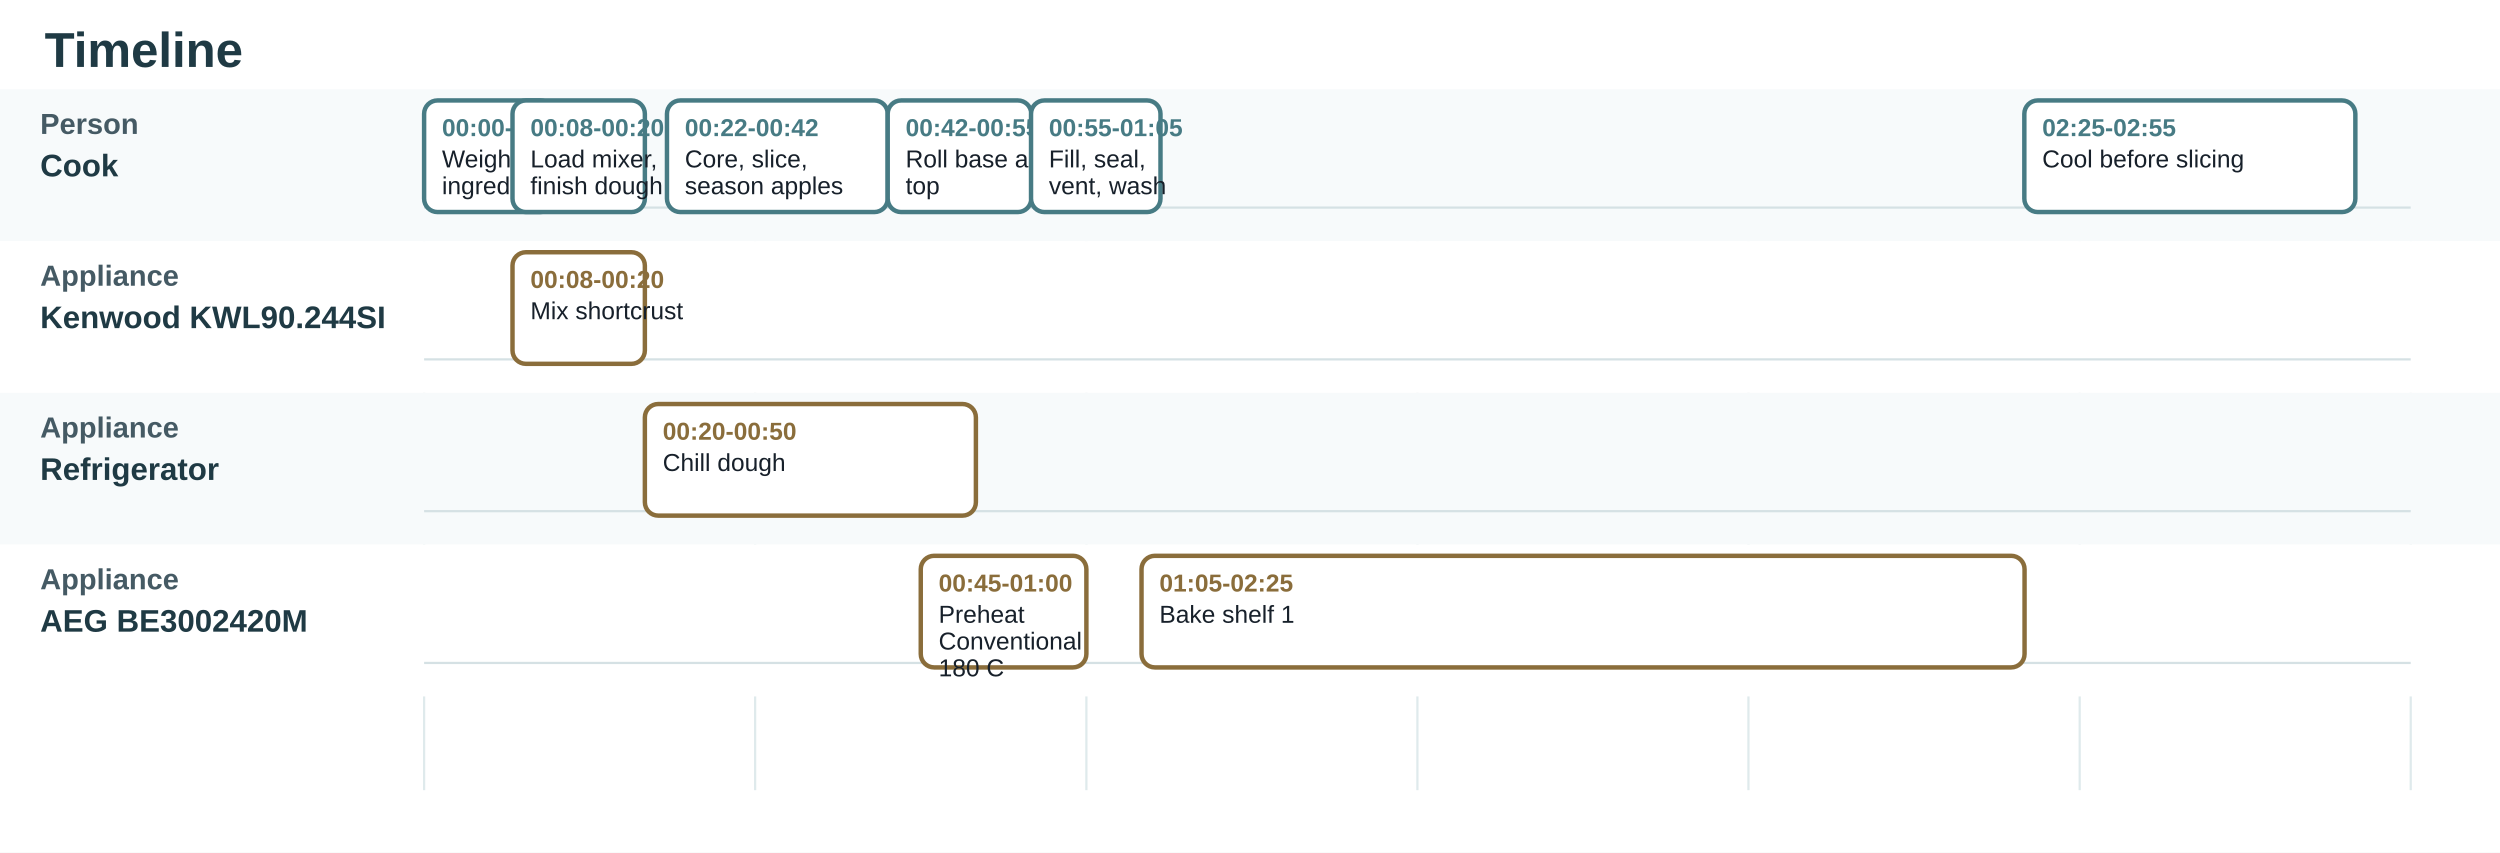
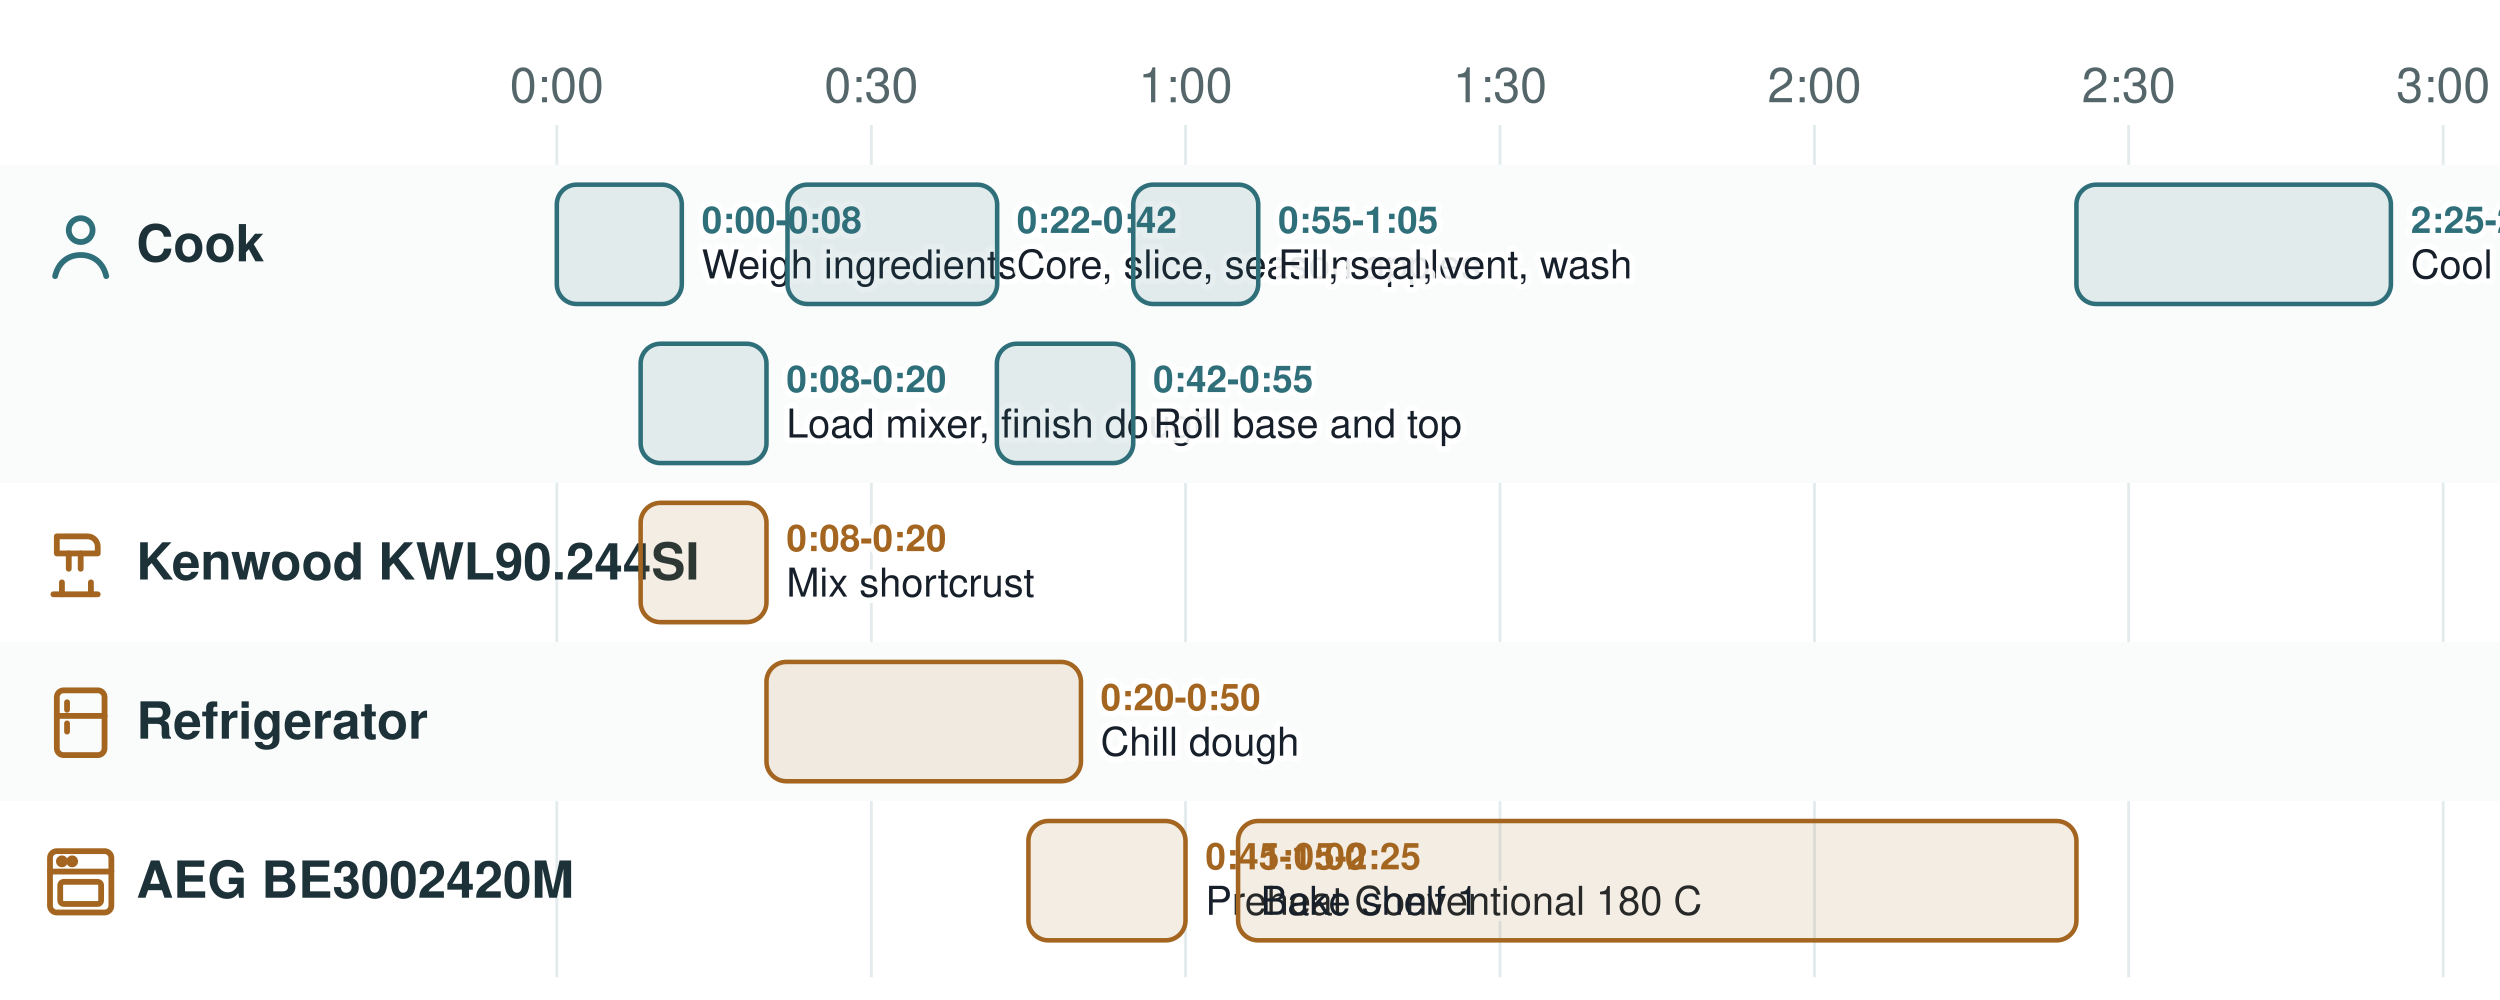
- <svg xmlns="http://www.w3.org/2000/svg" width="1120" height="382" viewBox="0 0 1120 382" role="img" aria-label="Recipe timeline">
-   <rect width="100%" height="100%" fill="#ffffff" />
-   <text x="20" y="30" font-family="Arial, sans-serif" font-size="22" font-weight="700" fill="#1f3a44">Timeline</text>
-   <line x1="190.0" y1="42" x2="190.0" y2="354" stroke="#dfeaec" stroke-width="1" />
-   <text x="190.0" y="55" font-family="Arial, sans-serif" font-size="13" text-anchor="middle" fill="#455a64">00:00</text>
-   <line x1="338.3" y1="42" x2="338.3" y2="354" stroke="#dfeaec" stroke-width="1" />
-   <text x="338.3" y="55" font-family="Arial, sans-serif" font-size="13" text-anchor="middle" fill="#455a64">00:30</text>
-   <line x1="486.7" y1="42" x2="486.7" y2="354" stroke="#dfeaec" stroke-width="1" />
-   <text x="486.7" y="55" font-family="Arial, sans-serif" font-size="13" text-anchor="middle" fill="#455a64">01:00</text>
-   <line x1="635.0" y1="42" x2="635.0" y2="354" stroke="#dfeaec" stroke-width="1" />
-   <text x="635.0" y="55" font-family="Arial, sans-serif" font-size="13" text-anchor="middle" fill="#455a64">01:30</text>
-   <line x1="783.3" y1="42" x2="783.3" y2="354" stroke="#dfeaec" stroke-width="1" />
-   <text x="783.3" y="55" font-family="Arial, sans-serif" font-size="13" text-anchor="middle" fill="#455a64">02:00</text>
-   <line x1="931.7" y1="42" x2="931.7" y2="354" stroke="#dfeaec" stroke-width="1" />
-   <text x="931.7" y="55" font-family="Arial, sans-serif" font-size="13" text-anchor="middle" fill="#455a64">02:30</text>
-   <line x1="1080.0" y1="42" x2="1080.0" y2="354" stroke="#dfeaec" stroke-width="1" />
-   <text x="1080.0" y="55" font-family="Arial, sans-serif" font-size="13" text-anchor="middle" fill="#455a64">03:00</text>
-   <rect x="0" y="40" width="1120" height="68" fill="#f7fafb" />
-   <text x="18" y="60" font-family="Arial, sans-serif" font-size="13" font-weight="700" fill="#455a64">Person</text>
-   <text x="18" y="79" font-family="Arial, sans-serif" font-size="14" font-weight="700" fill="#1f3a44">Cook</text>
-   <line x1="190" y1="93" x2="1080" y2="93" stroke="#d5e1e4" stroke-width="1" />
-   <rect x="0" y="108" width="1120" height="68" fill="#ffffff" />
-   <text x="18" y="128" font-family="Arial, sans-serif" font-size="13" font-weight="700" fill="#455a64">Appliance</text>
-   <text x="18" y="147" font-family="Arial, sans-serif" font-size="14" font-weight="700" fill="#1f3a44">Kenwood KWL90.244SI</text>
-   <line x1="190" y1="161" x2="1080" y2="161" stroke="#d5e1e4" stroke-width="1" />
-   <rect x="0" y="176" width="1120" height="68" fill="#f7fafb" />
-   <text x="18" y="196" font-family="Arial, sans-serif" font-size="13" font-weight="700" fill="#455a64">Appliance</text>
-   <text x="18" y="215" font-family="Arial, sans-serif" font-size="14" font-weight="700" fill="#1f3a44">Refrigerator</text>
-   <line x1="190" y1="229" x2="1080" y2="229" stroke="#d5e1e4" stroke-width="1" />
-   <rect x="0" y="244" width="1120" height="68" fill="#ffffff" />
-   <text x="18" y="264" font-family="Arial, sans-serif" font-size="13" font-weight="700" fill="#455a64">Appliance</text>
-   <text x="18" y="283" font-family="Arial, sans-serif" font-size="14" font-weight="700" fill="#1f3a44">AEG BE3002420M</text>
-   <line x1="190" y1="297" x2="1080" y2="297" stroke="#d5e1e4" stroke-width="1" />
-   <rect x="190.0" y="45" width="58.0" height="50" rx="6" fill="#ffffff" stroke="#477b84" stroke-width="2" />
-   <text x="198.0" y="61" font-family="Arial, sans-serif" font-size="11" font-weight="700" fill="#477b84">00:00-00:08</text>
-   <text x="198.0" y="75" font-family="Arial, sans-serif" font-size="11" fill="#17202a">Weigh</text>
-   <text x="198.0" y="87" font-family="Arial, sans-serif" font-size="11" fill="#17202a">ingredients</text>
-   <rect x="229.6" y="113" width="59.3" height="50" rx="6" fill="#ffffff" stroke="#8a6d3b" stroke-width="2" />
-   <text x="237.6" y="129" font-family="Arial, sans-serif" font-size="11" font-weight="700" fill="#8a6d3b">00:08-00:20</text>
-   <text x="237.6" y="143" font-family="Arial, sans-serif" font-size="11" fill="#17202a">Mix shortcrust</text>
-   <rect x="229.6" y="45" width="59.3" height="50" rx="6" fill="#ffffff" stroke="#477b84" stroke-width="2" />
-   <text x="237.6" y="61" font-family="Arial, sans-serif" font-size="11" font-weight="700" fill="#477b84">00:08-00:20</text>
-   <text x="237.6" y="75" font-family="Arial, sans-serif" font-size="11" fill="#17202a">Load mixer,</text>
-   <text x="237.6" y="87" font-family="Arial, sans-serif" font-size="11" fill="#17202a">finish dough</text>
-   <rect x="288.9" y="181" width="148.3" height="50" rx="6" fill="#ffffff" stroke="#8a6d3b" stroke-width="2" />
-   <text x="296.9" y="197" font-family="Arial, sans-serif" font-size="11" font-weight="700" fill="#8a6d3b">00:20-00:50</text>
-   <text x="296.9" y="211" font-family="Arial, sans-serif" font-size="11" fill="#17202a">Chill dough</text>
-   <rect x="298.8" y="45" width="98.9" height="50" rx="6" fill="#ffffff" stroke="#477b84" stroke-width="2" />
-   <text x="306.8" y="61" font-family="Arial, sans-serif" font-size="11" font-weight="700" fill="#477b84">00:22-00:42</text>
-   <text x="306.8" y="75" font-family="Arial, sans-serif" font-size="11" fill="#17202a">Core, slice,</text>
-   <text x="306.8" y="87" font-family="Arial, sans-serif" font-size="11" fill="#17202a">season apples</text>
-   <rect x="397.7" y="45" width="64.3" height="50" rx="6" fill="#ffffff" stroke="#477b84" stroke-width="2" />
-   <text x="405.7" y="61" font-family="Arial, sans-serif" font-size="11" font-weight="700" fill="#477b84">00:42-00:55</text>
-   <text x="405.7" y="75" font-family="Arial, sans-serif" font-size="11" fill="#17202a">Roll base and</text>
-   <text x="405.7" y="87" font-family="Arial, sans-serif" font-size="11" fill="#17202a">top</text>
-   <rect x="412.5" y="249" width="74.2" height="50" rx="6" fill="#ffffff" stroke="#8a6d3b" stroke-width="2" />
-   <text x="420.5" y="265" font-family="Arial, sans-serif" font-size="11" font-weight="700" fill="#8a6d3b">00:45-01:00</text>
-   <text x="420.5" y="279" font-family="Arial, sans-serif" font-size="11" fill="#17202a">Preheat</text>
-   <text x="420.5" y="291" font-family="Arial, sans-serif" font-size="11" fill="#17202a">Conventional</text>
-   <text x="420.5" y="303" font-family="Arial, sans-serif" font-size="11" fill="#17202a">180 C</text>
-   <rect x="461.9" y="45" width="58.0" height="50" rx="6" fill="#ffffff" stroke="#477b84" stroke-width="2" />
-   <text x="469.9" y="61" font-family="Arial, sans-serif" font-size="11" font-weight="700" fill="#477b84">00:55-01:05</text>
-   <text x="469.9" y="75" font-family="Arial, sans-serif" font-size="11" fill="#17202a">Fill, seal,</text>
-   <text x="469.9" y="87" font-family="Arial, sans-serif" font-size="11" fill="#17202a">vent, wash</text>
-   <rect x="511.4" y="249" width="395.6" height="50" rx="6" fill="#ffffff" stroke="#8a6d3b" stroke-width="2" />
-   <text x="519.4" y="265" font-family="Arial, sans-serif" font-size="11" font-weight="700" fill="#8a6d3b">01:05-02:25</text>
-   <text x="519.4" y="279" font-family="Arial, sans-serif" font-size="11" fill="#17202a">Bake shelf 1</text>
-   <rect x="906.9" y="45" width="148.3" height="50" rx="6" fill="#ffffff" stroke="#477b84" stroke-width="2" />
-   <text x="914.9" y="61" font-family="Arial, sans-serif" font-size="11" font-weight="700" fill="#477b84">02:25-02:55</text>
-   <text x="914.9" y="75" font-family="Arial, sans-serif" font-size="11" fill="#17202a">Cool before slicing</text>
+ <svg xmlns="http://www.w3.org/2000/svg" viewBox="0 0 880 352" width="880" height="352" font-family="Helvetica, Arial, sans-serif">
+   <rect width="880" height="352" fill="#ffffff" />
+   <line x1="196.0" y1="44" x2="196.0" y2="344" stroke="#e3ebed" stroke-width="1" />
+   <text x="196.0" y="36" font-size="17" text-anchor="middle" fill="#54666a">0:00</text>
+   <line x1="306.7" y1="44" x2="306.7" y2="344" stroke="#e3ebed" stroke-width="1" />
+   <text x="306.7" y="36" font-size="17" text-anchor="middle" fill="#54666a">0:30</text>
+   <line x1="417.3" y1="44" x2="417.3" y2="344" stroke="#e3ebed" stroke-width="1" />
+   <text x="417.3" y="36" font-size="17" text-anchor="middle" fill="#54666a">1:00</text>
+   <line x1="528.0" y1="44" x2="528.0" y2="344" stroke="#e3ebed" stroke-width="1" />
+   <text x="528.0" y="36" font-size="17" text-anchor="middle" fill="#54666a">1:30</text>
+   <line x1="638.7" y1="44" x2="638.7" y2="344" stroke="#e3ebed" stroke-width="1" />
+   <text x="638.7" y="36" font-size="17" text-anchor="middle" fill="#54666a">2:00</text>
+   <line x1="749.3" y1="44" x2="749.3" y2="344" stroke="#e3ebed" stroke-width="1" />
+   <text x="749.3" y="36" font-size="17" text-anchor="middle" fill="#54666a">2:30</text>
+   <line x1="860.0" y1="44" x2="860.0" y2="344" stroke="#e3ebed" stroke-width="1" />
+   <text x="860.0" y="36" font-size="17" text-anchor="middle" fill="#54666a">3:00</text>
+   <rect x="0" y="58.0" width="880" height="112" fill="#fafcfc" />
+   <g transform="translate(14 72.0) scale(1.2)" fill="none" stroke="#2f6f7a" stroke-width="1.7" stroke-linecap="round" stroke-linejoin="round">
+     <circle cx="12" cy="7.5" r="3.5" />
+     <path d="M4.5 21c1-4.2 4-6.2 7.5-6.2S18.5 16.8 19.5 21" />
+   </g>
+   <text x="48" y="92.0" font-size="18" font-weight="700" fill="#1d3238">Cook</text>
+   <rect x="196.0" y="65.0" width="44.0" height="42" rx="7" fill="#2f6f7a" fill-opacity="0.12" stroke="#2f6f7a" stroke-width="1.6" />
+   <text x="247.0" y="82.0" font-size="13" font-weight="700" fill="#ffffff" stroke="#ffffff" stroke-width="4" stroke-linejoin="round" opacity="0.9">0:00-0:08</text>
+   <text x="247.0" y="82.0" font-size="13" font-weight="700" fill="#2f6f7a">0:00-0:08</text>
+   <text x="247.0" y="98.0" font-size="14" fill="#ffffff" stroke="#ffffff" stroke-width="4" stroke-linejoin="round" opacity="0.9">Weigh ingredients</text>
+   <text x="247.0" y="98.0" font-size="14" fill="#17202a">Weigh ingredients</text>
+   <rect x="277.2" y="65.0" width="73.8" height="42" rx="7" fill="#2f6f7a" fill-opacity="0.12" stroke="#2f6f7a" stroke-width="1.6" />
+   <text x="357.9" y="82.0" font-size="13" font-weight="700" fill="#ffffff" stroke="#ffffff" stroke-width="4" stroke-linejoin="round" opacity="0.9">0:22-0:42</text>
+   <text x="357.9" y="82.0" font-size="13" font-weight="700" fill="#2f6f7a">0:22-0:42</text>
+   <text x="357.9" y="98.0" font-size="14" fill="#ffffff" stroke="#ffffff" stroke-width="4" stroke-linejoin="round" opacity="0.9">Core, slice, season apples</text>
+   <text x="357.9" y="98.0" font-size="14" fill="#17202a">Core, slice, season apples</text>
+   <rect x="398.9" y="65.0" width="44.0" height="42" rx="7" fill="#2f6f7a" fill-opacity="0.12" stroke="#2f6f7a" stroke-width="1.6" />
+   <text x="449.9" y="82.0" font-size="13" font-weight="700" fill="#ffffff" stroke="#ffffff" stroke-width="4" stroke-linejoin="round" opacity="0.9">0:55-1:05</text>
+   <text x="449.9" y="82.0" font-size="13" font-weight="700" fill="#2f6f7a">0:55-1:05</text>
+   <text x="449.9" y="98.0" font-size="14" fill="#ffffff" stroke="#ffffff" stroke-width="4" stroke-linejoin="round" opacity="0.9">Fill, seal, vent, wash</text>
+   <text x="449.9" y="98.0" font-size="14" fill="#17202a">Fill, seal, vent, wash</text>
+   <rect x="730.9" y="65.0" width="110.7" height="42" rx="7" fill="#2f6f7a" fill-opacity="0.12" stroke="#2f6f7a" stroke-width="1.6" />
+   <text x="848.6" y="82.0" font-size="13" font-weight="700" fill="#ffffff" stroke="#ffffff" stroke-width="4" stroke-linejoin="round" opacity="0.9">2:25-2:55</text>
+   <text x="848.6" y="82.0" font-size="13" font-weight="700" fill="#2f6f7a">2:25-2:55</text>
+   <text x="848.6" y="98.0" font-size="14" fill="#ffffff" stroke="#ffffff" stroke-width="4" stroke-linejoin="round" opacity="0.9">Cool before…</text>
+   <text x="848.6" y="98.0" font-size="14" fill="#17202a">Cool before…</text>
+   <rect x="225.5" y="121.0" width="44.3" height="42" rx="7" fill="#2f6f7a" fill-opacity="0.12" stroke="#2f6f7a" stroke-width="1.6" />
+   <text x="276.8" y="138.0" font-size="13" font-weight="700" fill="#ffffff" stroke="#ffffff" stroke-width="4" stroke-linejoin="round" opacity="0.9">0:08-0:20</text>
+   <text x="276.8" y="138.0" font-size="13" font-weight="700" fill="#2f6f7a">0:08-0:20</text>
+   <text x="276.8" y="154.0" font-size="14" fill="#ffffff" stroke="#ffffff" stroke-width="4" stroke-linejoin="round" opacity="0.9">Load mixer, finish dough</text>
+   <text x="276.8" y="154.0" font-size="14" fill="#17202a">Load mixer, finish dough</text>
+   <rect x="350.9" y="121.0" width="48.0" height="42" rx="7" fill="#2f6f7a" fill-opacity="0.12" stroke="#2f6f7a" stroke-width="1.6" />
+   <text x="405.9" y="138.0" font-size="13" font-weight="700" fill="#ffffff" stroke="#ffffff" stroke-width="4" stroke-linejoin="round" opacity="0.9">0:42-0:55</text>
+   <text x="405.9" y="138.0" font-size="13" font-weight="700" fill="#2f6f7a">0:42-0:55</text>
+   <text x="405.9" y="154.0" font-size="14" fill="#ffffff" stroke="#ffffff" stroke-width="4" stroke-linejoin="round" opacity="0.9">Roll base and top</text>
+   <text x="405.9" y="154.0" font-size="14" fill="#17202a">Roll base and top</text>
+   <g transform="translate(14 184.0) scale(1.2)" fill="none" stroke="#a3651f" stroke-width="1.7" stroke-linecap="round" stroke-linejoin="round">
+     <path d="M4 21h13" />
+     <path d="M6.5 21v-3.5" />
+     <path d="M15 21v-3.5" />
+     <path d="M5 4h9a3 3 0 0 1 3 3v2H5z" />
+     <path d="M8.5 9v4.5" />
+     <path d="M12 9v4.5" />
+   </g>
+   <text x="48" y="204.0" font-size="18" font-weight="700" fill="#1d3238">Kenwood KWL90.244SI</text>
+   <rect x="225.5" y="177.0" width="44.3" height="42" rx="7" fill="#a3651f" fill-opacity="0.12" stroke="#a3651f" stroke-width="1.6" />
+   <text x="276.8" y="194.0" font-size="13" font-weight="700" fill="#ffffff" stroke="#ffffff" stroke-width="4" stroke-linejoin="round" opacity="0.9">0:08-0:20</text>
+   <text x="276.8" y="194.0" font-size="13" font-weight="700" fill="#a3651f">0:08-0:20</text>
+   <text x="276.8" y="210.0" font-size="14" fill="#ffffff" stroke="#ffffff" stroke-width="4" stroke-linejoin="round" opacity="0.9">Mix shortcrust</text>
+   <text x="276.8" y="210.0" font-size="14" fill="#17202a">Mix shortcrust</text>
+   <rect x="0" y="226.0" width="880" height="56" fill="#fafcfc" />
+   <g transform="translate(14 240.0) scale(1.2)" fill="none" stroke="#a3651f" stroke-width="1.7" stroke-linecap="round" stroke-linejoin="round">
+     <rect x="5" y="2.5" width="14" height="19" rx="2" />
+     <path d="M5 10h14" />
+     <path d="M8 6v2.2" />
+     <path d="M8 12.2v2.4" />
+   </g>
+   <text x="48" y="260.0" font-size="18" font-weight="700" fill="#1d3238">Refrigerator</text>
+   <rect x="269.8" y="233.0" width="110.7" height="42" rx="7" fill="#a3651f" fill-opacity="0.12" stroke="#a3651f" stroke-width="1.6" />
+   <text x="387.4" y="250.0" font-size="13" font-weight="700" fill="#ffffff" stroke="#ffffff" stroke-width="4" stroke-linejoin="round" opacity="0.9">0:20-0:50</text>
+   <text x="387.4" y="250.0" font-size="13" font-weight="700" fill="#a3651f">0:20-0:50</text>
+   <text x="387.4" y="266.0" font-size="14" fill="#ffffff" stroke="#ffffff" stroke-width="4" stroke-linejoin="round" opacity="0.9">Chill dough</text>
+   <text x="387.4" y="266.0" font-size="14" fill="#17202a">Chill dough</text>
+   <g transform="translate(14 296.0) scale(1.2)" fill="none" stroke="#a3651f" stroke-width="1.7" stroke-linecap="round" stroke-linejoin="round">
+     <rect x="3" y="3" width="18" height="18" rx="2" />
+     <path d="M3 9h18" />
+     <circle cx="6.5" cy="6" r=".9" />
+     <circle cx="9.5" cy="6" r=".9" />
+     <rect x="6" y="12" width="12" height="6.5" rx="1" />
+   </g>
+   <text x="48" y="316.0" font-size="18" font-weight="700" fill="#1d3238">AEG BE3002420M</text>
+   <rect x="362.0" y="289.0" width="55.3" height="42" rx="7" fill="#a3651f" fill-opacity="0.12" stroke="#a3651f" stroke-width="1.6" />
+   <text x="424.3" y="306.0" font-size="13" font-weight="700" fill="#ffffff" stroke="#ffffff" stroke-width="4" stroke-linejoin="round" opacity="0.9">0:45-1:00</text>
+   <text x="424.3" y="306.0" font-size="13" font-weight="700" fill="#a3651f">0:45-1:00</text>
+   <text x="424.3" y="322.0" font-size="14" fill="#ffffff" stroke="#ffffff" stroke-width="4" stroke-linejoin="round" opacity="0.9">Preheat Conventional 180 C</text>
+   <text x="424.3" y="322.0" font-size="14" fill="#17202a">Preheat Conventional 180 C</text>
+   <rect x="435.8" y="289.0" width="295.1" height="42" rx="7" fill="#a3651f" fill-opacity="0.12" stroke="#a3651f" stroke-width="1.6" />
+   <text x="443.8" y="306.0" font-size="13" font-weight="700" fill="#a3651f">1:05-2:25</text>
+   <text x="443.8" y="322.0" font-size="14" fill="#17202a">Bake shelf 1</text>
</svg>
